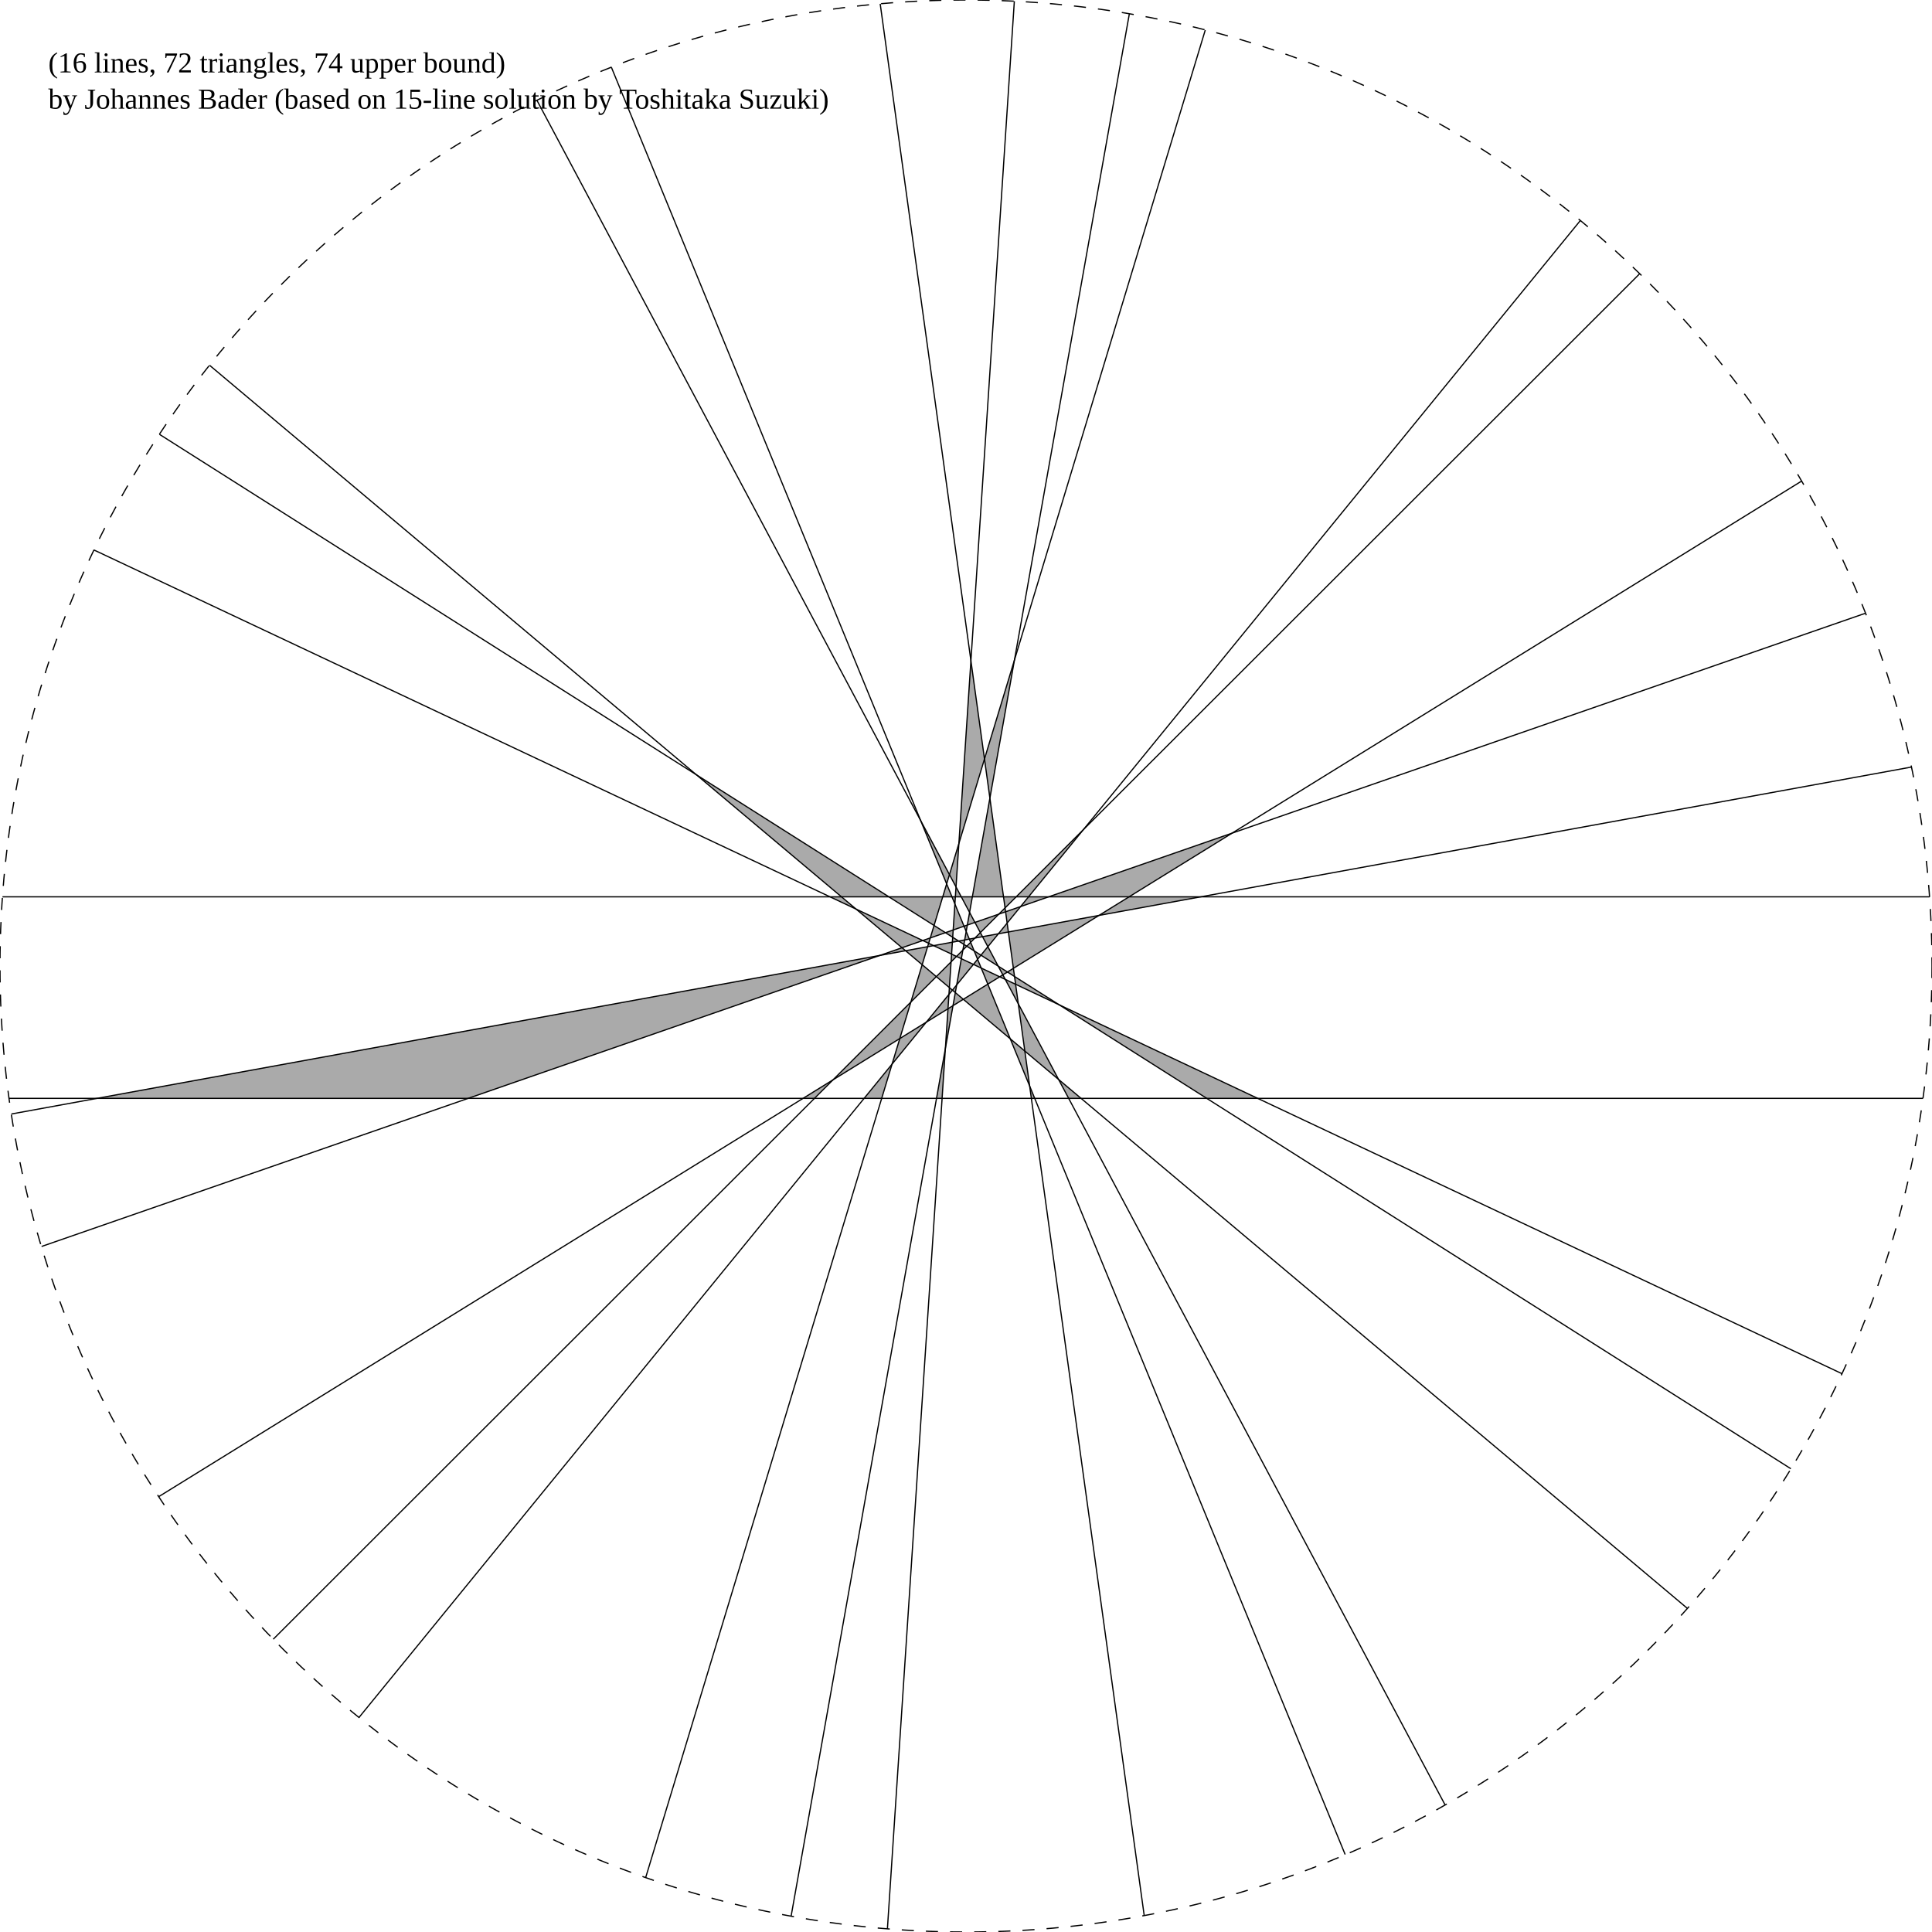
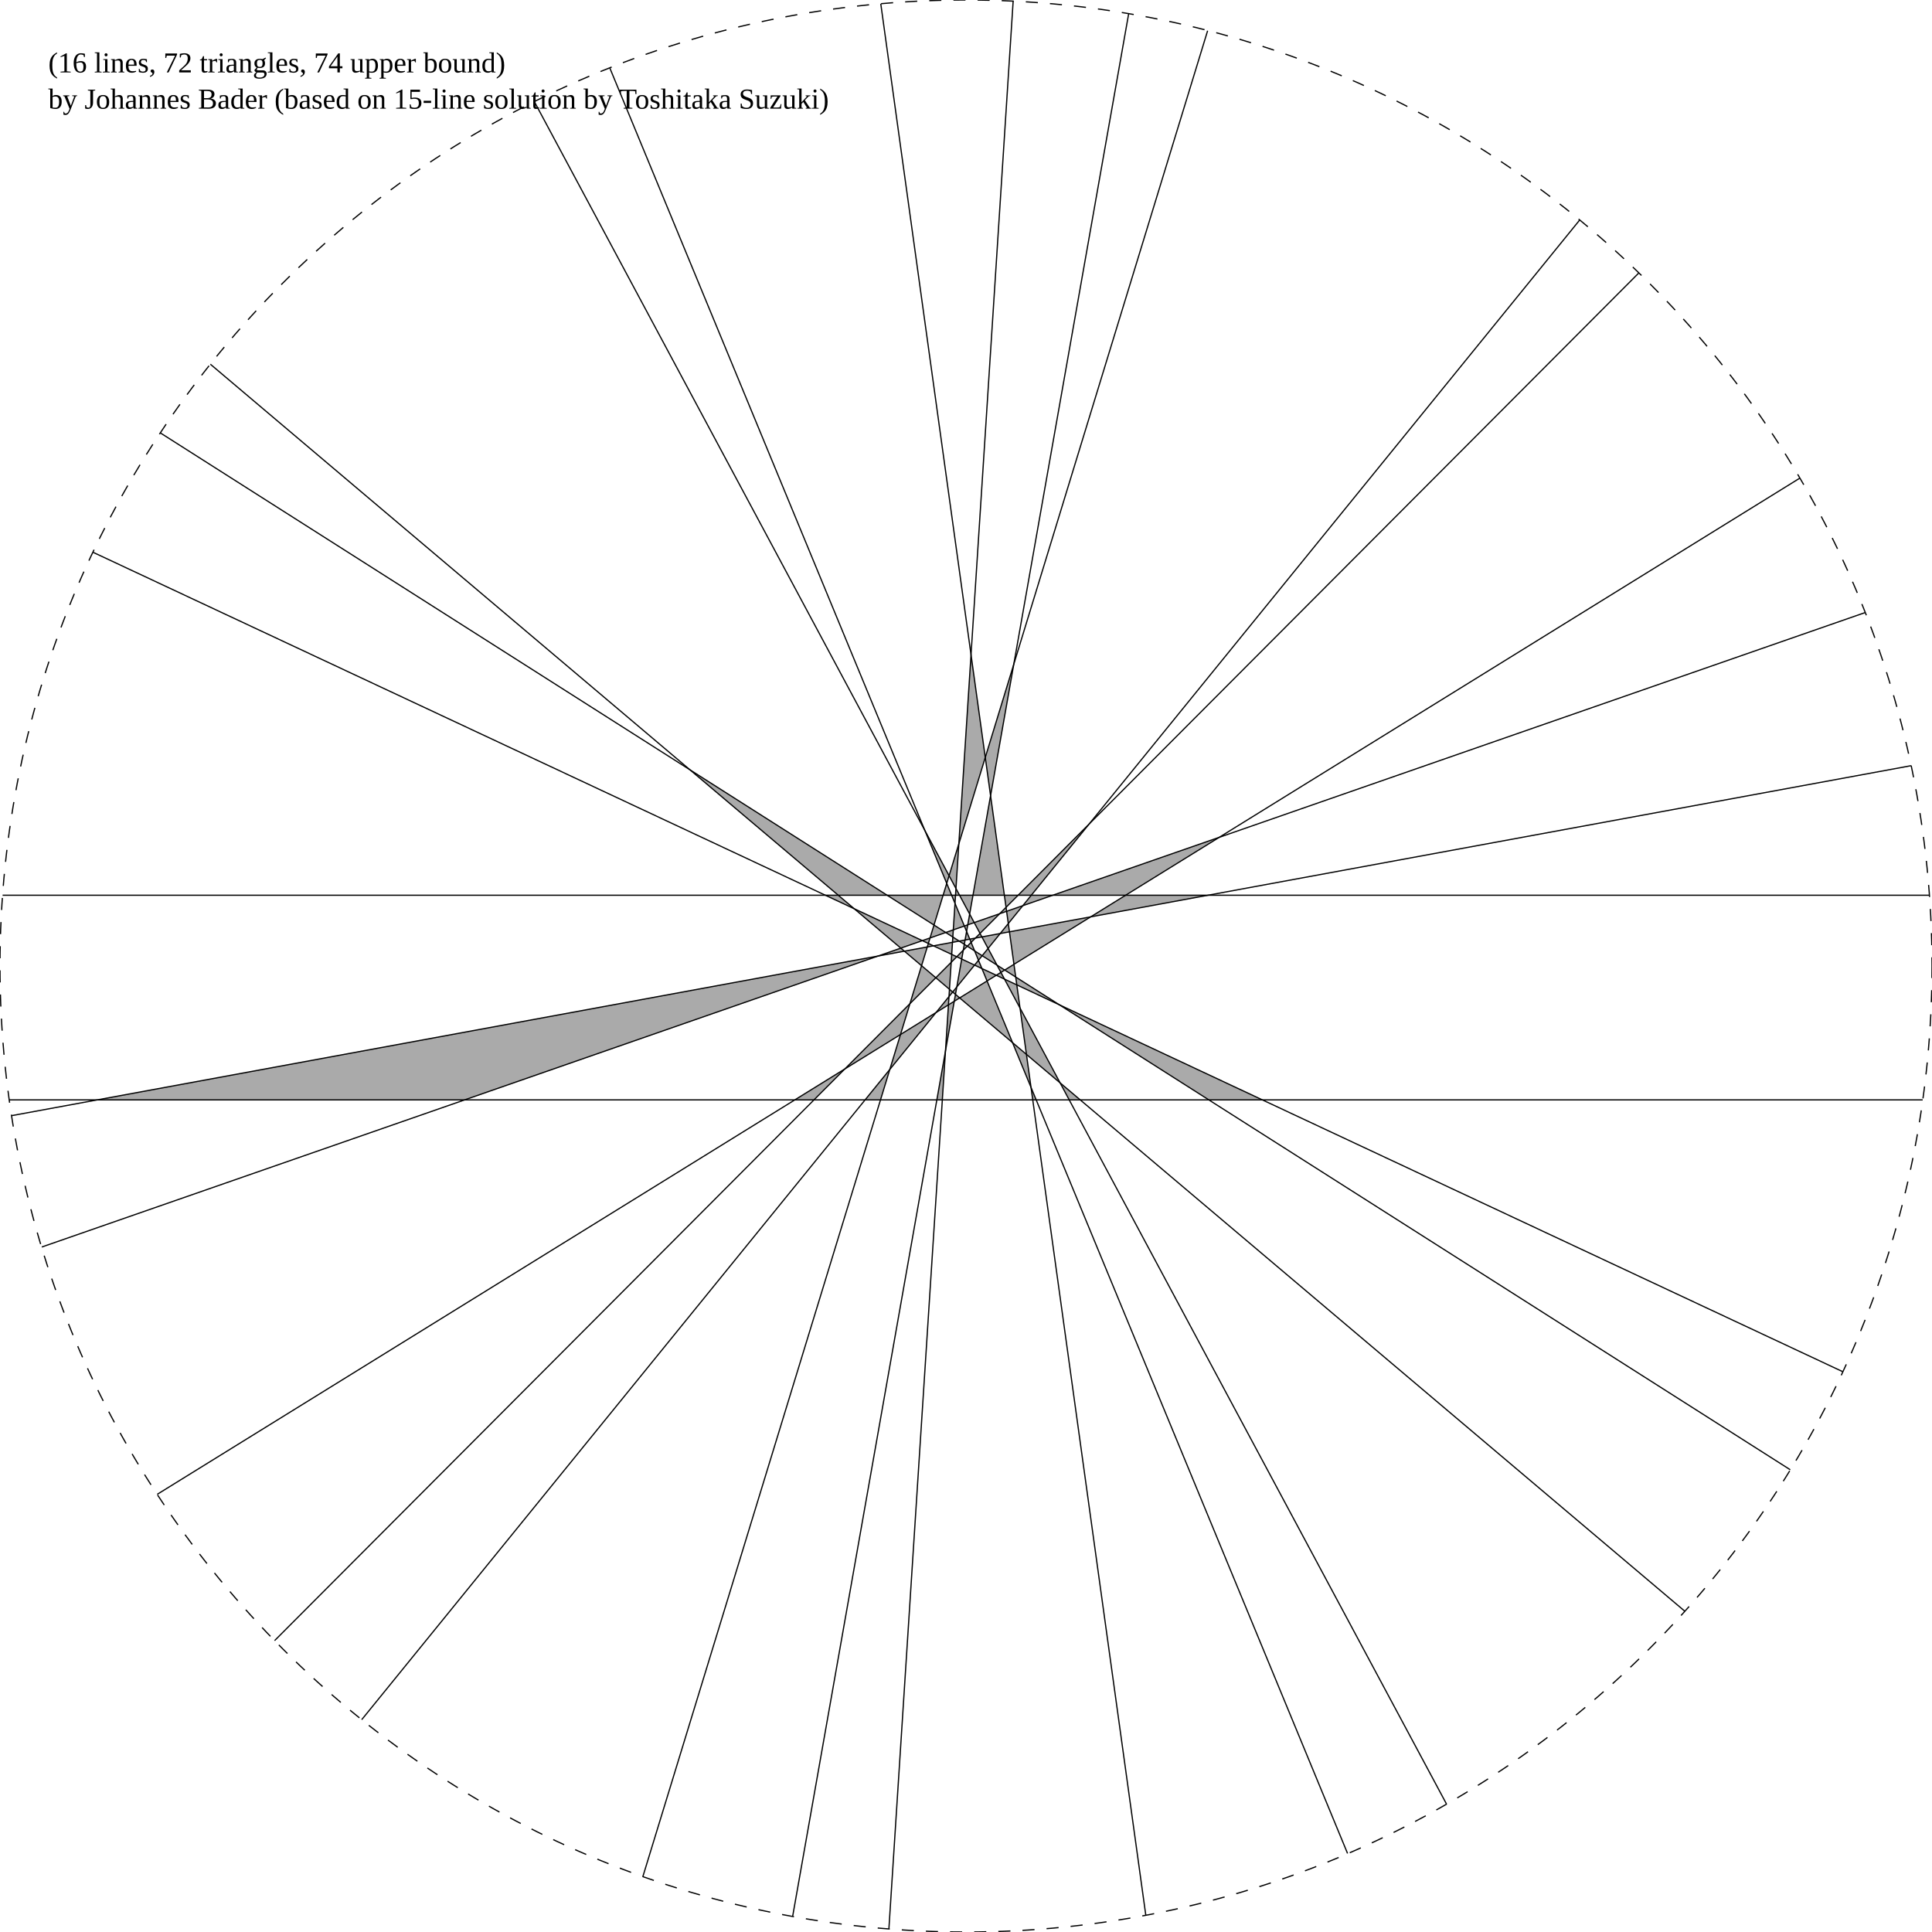
<svg xmlns="http://www.w3.org/2000/svg" width="800.0px" height="800.0px" viewBox="0px 0px 800.0px 800.0px" version="1.1" id="svg1=-body" xml:space="preserve">
  <style>
		circle { stroke:black;stroke-width:0.5;fill:none;stroke-dasharray:5,5; }
		line { stroke:black;stroke-width:0.5;vector-effect:non-scaling-stroke; }
		path { fill:#00000055; }
    </style>
  <rect width="100%" height="100%" fill="white" />
  <text x="20" y="30">(16 lines, 72 triangles, 74 upper bound)</text>
  <text x="20" y="45">by Johannes Bader (based on 15-line solution by Toshitaka Suzuki)</text>
-   <path d="M 343.68 371.354 L 348.432 371.354 L 354.485 376.445" />
-   <path d="M 368.062 371.354 L 348.432 371.354 L 288.345 320.809" />
-   <path d="M 368.062 371.354 L 390.366 371.354 L 386.773 383.218" />
-   <path d="M 398.047 371.354 L 395.597 371.354 L 395.866 367.261" />
-   <path d="M 398.047 371.354 L 402.63 371.354 L 401.483 377.803" />
-   <path d="M 394.187 371.354 L 395.597 371.354 L 395.402 374.313" />
-   <path d="M 394.187 371.354 L 390.366 371.354 L 391.988 365.998" />
-   <path d="M 415.537 371.354 L 402.63 371.354 L 409.894 330.495" />
-   <path d="M 415.537 371.354 L 420.766 371.354 L 416.171 375.945" />
-   <path d="M 425.905 371.354 L 420.766 371.354 L 448.595 343.544" />
-   <path d="M 425.905 371.354 L 434.221 371.354 L 422.618 375.382" />
-   <path d="M 467.521 371.354 L 434.221 371.354 L 510.186 344.98" />
-   <path d="M 467.521 371.354 L 497.194 371.354 L 455.082 379.043" />
-   <path d="M 520.78 454.807 L 499.681 454.807 L 438.621 416.092" />
-   <path d="M 447.641 454.807 L 442.508 454.807 L 438.34 446.983" />
-   <path d="M 428.451 454.807 L 427.062 454.807 L 426.358 449.71" />
-   <path d="M 390.102 454.807 L 387.792 454.807 L 391.461 434.173" />
-   <path d="M 365.089 454.807 L 357.815 454.807 L 369.384 440.629" />
-   <path d="M 337.254 454.807 L 332.518 454.807 L 344.934 447.133" />
-   <path d="M 193.851 454.807 L 40.15 454.807 L 364.362 395.608" />
-   <path d="M 438.621 416.092 L 420.539 407.571 L 420.093 404.344" />
-   <path d="M 354.485 376.445 L 382.09 389.453 L 373.496 392.437" />
-   <path d="M 416.271 405.56 L 420.539 407.571 L 421.657 415.67" />
-   <path d="M 416.271 405.56 L 413.953 404.468 L 415.259 403.66" />
-   <path d="M 406.303 400.863 L 403.071 399.34 L 404.805 397.215" />
-   <path d="M 406.303 400.863 L 413.953 404.468 L 409.032 407.51" />
-   <path d="M 394.035 395.082 L 396.064 396.038 L 393.824 398.276" />
-   <path d="M 394.035 395.082 L 386.553 391.556 L 394.361 390.131" />
-   <path d="M 398.073 396.985 L 403.071 399.34 L 396.144 407.829" />
-   <path d="M 398.073 396.985 L 396.064 396.038 L 398.711 393.393" />
-   <path d="M 384.535 390.606 L 382.09 389.453 L 385.212 388.369" />
-   <path d="M 384.535 390.606 L 386.553 391.556 L 384.112 392.002" />
-   <path d="M 413.343 400.065 L 406.184 395.525 L 409.052 392.01" />
-   <path d="M 413.343 400.065 L 417.16 402.485 L 415.259 403.66" />
-   <path d="M 403.382 393.749 L 406.184 395.525 L 404.805 397.215" />
-   <path d="M 403.382 393.749 L 400.307 391.799 L 401.92 390.187" />
-   <path d="M 420.093 404.344 L 417.16 402.485 L 419.626 400.961" />
-   <path d="M 394.493 388.113 L 391.471 386.196 L 394.693 385.077" />
-   <path d="M 394.493 388.113 L 396.935 389.661 L 394.361 390.131" />
-   <path d="M 399.128 391.051 L 400.307 391.799 L 398.711 393.393" />
-   <path d="M 399.128 391.051 L 396.935 389.661 L 399.457 389.2" />
-   <path d="M 386.773 383.218 L 391.471 386.196 L 385.212 388.369" />
-   <path d="M 438.34 446.983 L 424.357 435.221 L 421.657 415.67" />
-   <path d="M 418.327 430.148 L 424.357 435.221 L 426.358 449.71" />
-   <path d="M 418.327 430.148 L 398.877 413.787 L 409.032 407.51" />
-   <path d="M 393.122 408.946 L 394.374 410 L 392.936 411.761" />
-   <path d="M 393.122 408.946 L 387.706 404.39 L 393.824 398.276" />
-   <path d="M 395.578 411.013 L 394.374 410 L 396.144 407.829" />
-   <path d="M 395.578 411.013 L 398.877 413.787 L 394.617 416.42" />
-   <path d="M 381.851 399.466 L 387.706 404.39 L 377.171 414.918" />
-   <path d="M 381.851 399.466 L 374.964 393.672 L 384.112 392.002" />
-   <path d="M 373.496 392.437 L 374.964 393.672 L 364.362 395.608" />
-   <path d="M 381.22 339.77 L 393.15 362.163 L 391.988 365.998" />
-   <path d="M 395.866 367.261 L 393.15 362.163 L 397.05 349.287" />
-   <path d="M 401.483 377.803 L 403.694 381.953 L 400.551 383.044" />
-   <path d="M 409.052 392.01 L 406.837 387.853 L 413.425 386.65" />
-   <path d="M 405.94 386.169 L 403.694 381.953 L 413.602 378.513" />
-   <path d="M 405.94 386.169 L 406.837 387.853 L 403.678 388.429" />
-   <path d="M 395.402 374.313 L 399.182 383.519 L 394.693 385.077" />
-   <path d="M 400.079 385.703 L 399.182 383.519 L 400.551 383.044" />
-   <path d="M 400.079 385.703 L 401.371 388.851 L 399.457 389.2" />
-   <path d="M 401.92 390.187 L 401.371 388.851 L 403.678 388.429" />
-   <path d="M 402.035 273.582 L 407.655 314.276 L 397.05 349.287" />
-   <path d="M 409.894 330.495 L 407.655 314.276 L 420.06 273.317" />
-   <path d="M 417.038 382.222 L 416.392 377.544 L 422.618 375.382" />
-   <path d="M 417.038 382.222 L 417.546 385.897 L 413.425 386.65" />
-   <path d="M 416.171 375.945 L 416.392 377.544 L 413.602 378.513" />
-   <path d="M 419.626 400.961 L 417.546 385.897 L 455.082 379.043" />
-   <path d="M 391.461 434.173 L 392.545 417.701 L 394.617 416.42" />
-   <path d="M 392.936 411.761 L 392.545 417.701 L 383.557 423.257" />
-   <path d="M 369.384 440.629 L 372.592 430.035 L 383.557 423.257" />
-   <path d="M 377.171 414.918 L 372.592 430.035 L 344.934 447.133" />
-   <line x1="1.027" y1="371.354" x2="798.973" y2="371.354" />
-   <line x1="3.773" y1="454.807" x2="796.227" y2="454.807" />
-   <line x1="38.977" y1="227.771" x2="762.647" y2="568.781" />
-   <line x1="66.032" y1="179.851" x2="741.561" y2="608.172" />
-   <line x1="86.762" y1="151.239" x2="698.724" y2="666.015" />
-   <line x1="222.368" y1="41.605" x2="598.365" y2="747.349" />
-   <line x1="253.184" y1="27.918" x2="556.997" y2="767.902" />
-   <line x1="364.471" y1="1.581" x2="473.785" y2="793.136" />
-   <line x1="420.016" y1="0.501" x2="367.46" y2="798.674" />
-   <line x1="467.631" y1="5.759" x2="327.593" y2="793.392" />
-   <line x1="499.07" y1="12.463" x2="267.386" y2="777.377" />
-   <line x1="654.389" y1="91.315" x2="148.652" y2="711.166" />
-   <line x1="678.967" y1="113.334" x2="113.139" y2="678.766" />
-   <line x1="745.964" y1="199.23" x2="65.747" y2="619.716" />
-   <line x1="772.383" y1="253.948" x2="17.228" y2="516.129" />
-   <line x1="791.427" y1="317.629" x2="4.721" y2="461.277" />
+   <path d="M 341.77 370.7 L 347.105 370.7 L 353.725 376.298" />
+   <path d="M 367.338 370.7 L 347.105 370.7 L 285.702 318.768" />
+   <path d="M 367.338 370.7 L 390.522 370.7 L 386.745 383.045" />
+   <path d="M 397.334 370.7 L 395.663 370.7 L 395.842 367.915" />
+   <path d="M 397.334 370.7 L 402.893 370.7 L 401.515 378.503" />
+   <path d="M 394.049 370.7 L 395.663 370.7 L 395.445 374.078" />
+   <path d="M 394.049 370.7 L 390.522 370.7 L 392.023 365.796" />
+   <path d="M 415.891 370.7 L 402.893 370.7 L 410.174 329.471" />
+   <path d="M 415.891 370.7 L 421.571 370.7 L 416.584 375.699" />
+   <path d="M 427.034 370.7 L 421.571 370.7 L 450.972 341.224" />
+   <path d="M 427.034 370.7 L 435.921 370.7 L 423.533 375.01" />
+   <path d="M 466.09 370.7 L 435.921 370.7 L 504.87 346.708" />
+   <path d="M 466.09 370.7 L 500.17 370.7 L 451.635 379.642" />
+   <path d="M 522.718 455.439 L 500.547 455.439 L 438.683 416.084" />
+   <path d="M 447.299 455.439 L 442.738 455.439 L 438.959 448.385" />
+   <path d="M 429.063 455.439 L 427.64 455.439 L 426.921 450.256" />
+   <path d="M 390.2 455.439 L 387.928 455.439 L 391.507 435.174" />
+   <path d="M 364.596 455.439 L 358.212 455.439 L 368.455 442.827" />
+   <path d="M 337.046 455.439 L 329.114 455.439 L 349.828 442.624" />
+   <path d="M 192.387 455.439 L 40.247 455.439 L 363.612 395.86" />
+   <path d="M 438.683 416.084 L 421.038 407.821 L 420.587 404.573" />
+   <path d="M 353.725 376.298 L 381.905 389.495 L 372.994 392.595" />
+   <path d="M 415.947 405.437 L 421.038 407.821 L 422.369 417.423" />
+   <path d="M 415.947 405.437 L 412.527 403.836 L 414.451 402.645" />
+   <path d="M 406.592 401.056 L 403.54 399.627 L 405.171 397.618" />
+   <path d="M 406.592 401.056 L 412.527 403.836 L 408.715 406.194" />
+   <path d="M 394.083 395.198 L 396.163 396.172 L 393.873 398.468" />
+   <path d="M 394.083 395.198 L 386.494 391.644 L 394.406 390.186" />
+   <path d="M 398.224 397.137 L 403.54 399.627 L 396.185 408.683" />
+   <path d="M 398.224 397.137 L 396.163 396.172 L 398.875 393.453" />
+   <path d="M 384.412 390.669 L 381.905 389.495 L 385.113 388.378" />
+   <path d="M 384.412 390.669 L 386.494 391.644 L 383.972 392.109" />
+   <path d="M 412.845 399.648 L 406.698 395.738 L 409.139 392.732" />
+   <path d="M 412.845 399.648 L 416.026 401.671 L 414.451 402.645" />
+   <path d="M 403.573 393.75 L 406.698 395.738 L 405.171 397.618" />
+   <path d="M 403.573 393.75 L 400.518 391.806 L 402.11 390.21" />
+   <path d="M 420.587 404.573 L 416.026 401.671 L 419.856 399.301" />
+   <path d="M 394.547 388.008 L 391.588 386.126 L 394.739 385.029" />
+   <path d="M 394.547 388.008 L 397.17 389.677 L 394.406 390.186" />
+   <path d="M 399.302 391.033 L 400.518 391.806 L 398.875 393.453" />
+   <path d="M 399.302 391.033 L 397.17 389.677 L 399.621 389.225" />
+   <path d="M 386.745 383.045 L 391.588 386.126 L 385.113 388.378" />
+   <path d="M 438.959 448.385 L 425.028 436.603 L 422.369 417.423" />
+   <path d="M 419.266 431.73 L 425.028 436.603 L 426.921 450.256" />
+   <path d="M 419.266 431.73 L 397.371 413.212 L 408.715 406.194" />
+   <path d="M 393.152 409.644 L 394.487 410.773 L 392.958 412.656" />
+   <path d="M 393.152 409.644 L 387.496 404.86 L 393.873 398.468" />
+   <path d="M 395.643 411.751 L 394.487 410.773 L 396.185 408.683" />
+   <path d="M 395.643 411.751 L 397.371 413.212 L 395.142 414.591" />
+   <path d="M 381.597 399.871 L 387.496 404.86 L 376.785 415.599" />
+   <path d="M 381.597 399.871 L 374.485 393.856 L 383.972 392.109" />
+   <path d="M 372.994 392.595 L 374.485 393.856 L 363.612 395.86" />
+   <path d="M 382.977 343.905 L 392.998 362.607 L 392.023 365.796" />
+   <path d="M 395.842 367.915 L 392.998 362.607 L 397.035 349.415" />
+   <path d="M 401.515 378.503 L 403.398 382.016 L 400.731 382.944" />
+   <path d="M 409.139 392.732 L 406.574 387.944 L 414.164 386.546" />
+   <path d="M 405.804 386.507 L 403.398 382.016 L 413.943 378.347" />
+   <path d="M 405.804 386.507 L 406.574 387.944 L 403.874 388.442" />
+   <path d="M 395.445 374.078 L 399.312 383.438 L 394.739 385.029" />
+   <path d="M 400.245 385.695 L 399.312 383.438 L 400.731 382.944" />
+   <path d="M 400.245 385.695 L 401.556 388.869 L 399.621 389.225" />
+   <path d="M 402.11 390.21 L 401.556 388.869 L 403.874 388.442" />
+   <path d="M 402.082 271.107 L 407.98 313.642 L 397.035 349.415" />
+   <path d="M 410.174 329.471 L 407.98 313.642 L 419.783 275.061" />
+   <path d="M 417.516 382.419 L 416.813 377.349 L 423.533 375.01" />
+   <path d="M 417.516 382.419 L 417.99 385.841 L 414.164 386.546" />
+   <path d="M 416.584 375.699 L 416.813 377.349 L 413.943 378.347" />
+   <path d="M 419.856 399.301 L 417.99 385.841 L 451.635 379.642" />
+   <path d="M 391.507 435.174 L 392.738 416.078 L 395.142 414.591" />
+   <path d="M 392.958 412.656 L 392.738 416.078 L 387.594 419.26" />
+   <path d="M 368.455 442.827 L 372.88 428.363 L 387.594 419.26" />
+   <path d="M 376.785 415.599 L 372.88 428.363 L 349.828 442.624" />
+   <line x1="1.075" y1="370.7" x2="798.925" y2="370.7" />
+   <line x1="3.86" y1="455.439" x2="796.14" y2="455.439" />
+   <line x1="38.538" y1="228.695" x2="763.022" y2="567.974" />
+   <line x1="66.415" y1="179.271" x2="741.305" y2="608.593" />
+   <line x1="87.107" y1="150.806" x2="697.672" y2="667.192" />
+   <line x1="221.289" y1="42.142" x2="598.964" y2="747.006" />
+   <line x1="252.521" y1="28.18" x2="557.995" y2="767.475" />
+   <line x1="364.709" y1="1.56" x2="474.445" y2="793.011" />
+   <line x1="419.526" y1="0.477" x2="368.073" y2="798.724" />
+   <line x1="467.352" y1="5.711" x2="328.223" y2="793.507" />
+   <line x1="500.05" y1="12.715" x2="266.222" y2="776.966" />
+   <line x1="654.12" y1="91.094" x2="149.781" y2="712.074" />
+   <line x1="678.623" y1="112.999" x2="113.703" y2="679.346" />
+   <line x1="745.248" y1="198.001" x2="65.119" y2="618.757" />
+   <line x1="772.272" y1="253.665" x2="17.299" y2="516.361" />
+   <line x1="791.307" y1="317.059" x2="4.829" y2="461.964" />
  <circle cx="400.0px" cy="400.0px" r="400.0px" />
</svg>
